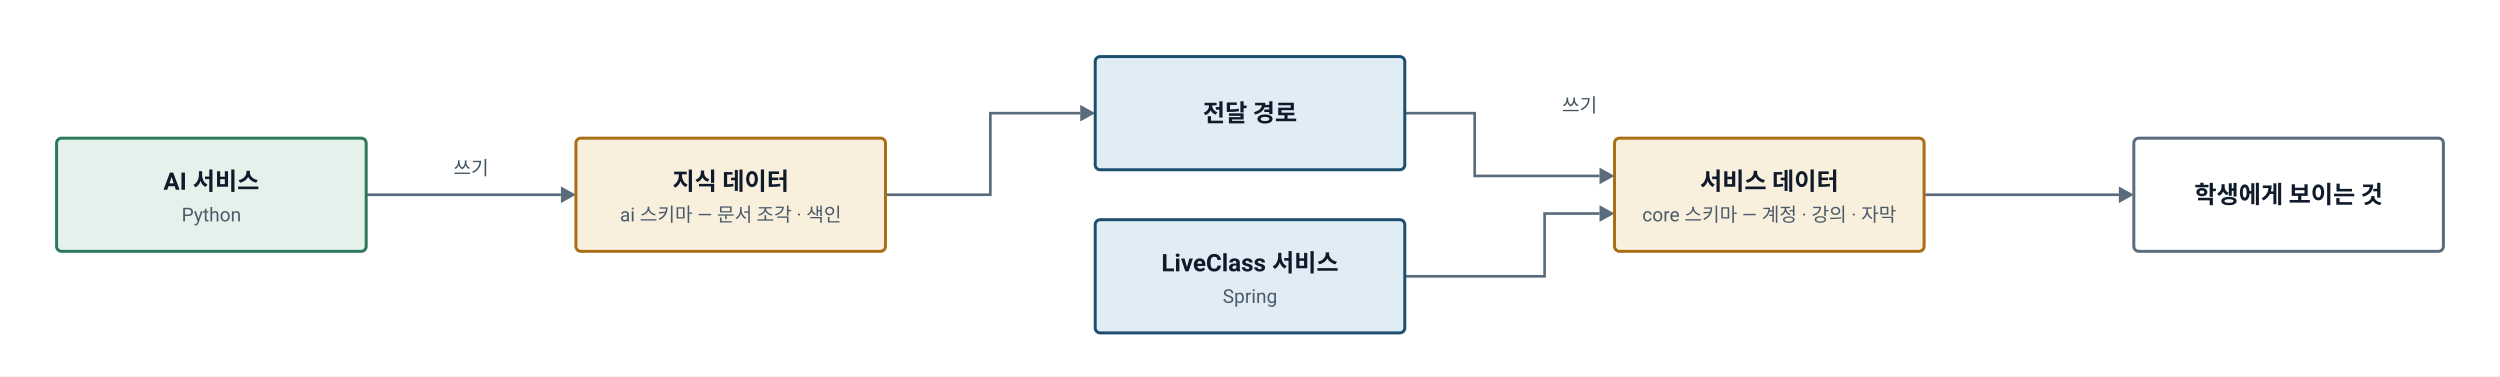
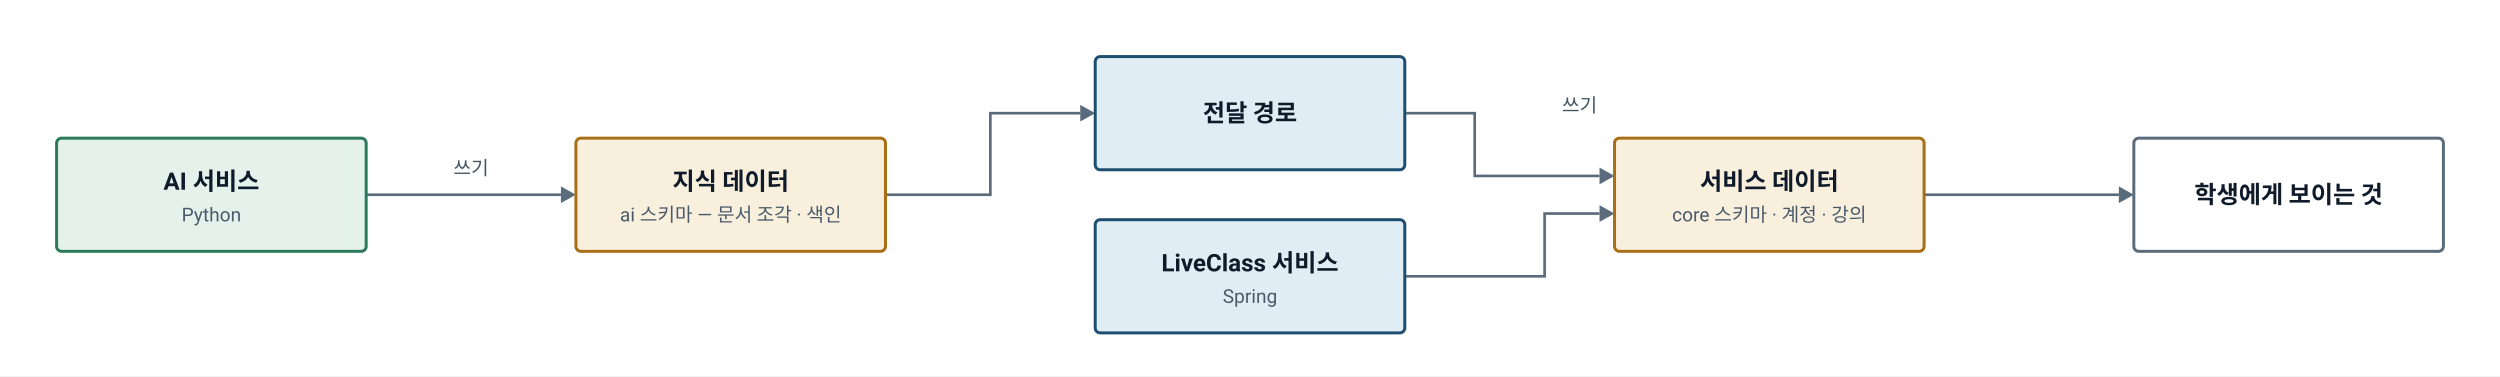
<svg xmlns="http://www.w3.org/2000/svg" viewBox="0 0 1502 226" width="1502" height="226" role="img">
  <style>text{font-family:system-ui,-apple-system,"Segoe UI",Roboto,"Malgun Gothic","Apple SD Gothic Neo","Noto Sans KR",sans-serif}</style>
  <rect width="100%" height="100%" fill="#FFFFFF" />
  <path d="M220.0,117.0 H337.0" fill="none" stroke="#5A6C7B" stroke-width="1.6" />
  <path d="M346.0,117.0 l-9,-5 l0,10 z" fill="#5A6C7B" />
  <path d="M532.0,117.0 H595.0 V68.0 H649.0" fill="none" stroke="#5A6C7B" stroke-width="1.6" />
  <path d="M658.0,68.0 l-9,-5 l0,10 z" fill="#5A6C7B" />
  <path d="M844.0,68.0 H886.0 V105.7 H961.0" fill="none" stroke="#5A6C7B" stroke-width="1.6" />
  <path d="M970.0,105.7 l-9,-5 l0,10 z" fill="#5A6C7B" />
  <path d="M844.0,166.0 H928.0 V128.3 H961.0" fill="none" stroke="#5A6C7B" stroke-width="1.6" />
  <path d="M970.0,128.3 l-9,-5 l0,10 z" fill="#5A6C7B" />
  <path d="M1156.0,117.0 H1273.0" fill="none" stroke="#5A6C7B" stroke-width="1.6" />
  <path d="M1282.0,117.0 l-9,-5 l0,10 z" fill="#5A6C7B" />
  <rect x="265.0" y="94.4" width="36.0" height="17.8" fill="#FFFFFF" rx="2" />
  <text x="283.0" y="105.0" text-anchor="middle" font-size="11.5" fill="#41525F" font-weight="500">쓰기</text>
  <rect x="931.0" y="56.8" width="36.0" height="17.8" fill="#FFFFFF" rx="2" />
  <text x="949.0" y="67.3" text-anchor="middle" font-size="11.5" fill="#41525F" font-weight="500">쓰기</text>
  <rect x="34.0" y="83.0" width="186.0" height="68.0" rx="3" fill="#E4F2EB" stroke="#2C7A5B" stroke-width="1.8" />
  <text x="127.0" y="114.0" text-anchor="middle" font-size="14.5" font-weight="650" fill="#0F1B2A">AI 서비스</text>
  <text x="127.0" y="133.0" text-anchor="middle" font-size="11.5" fill="#4A5A6B">Python</text>
  <rect x="346.0" y="83.0" width="186.0" height="68.0" rx="3" fill="#F8EFDD" stroke="#A96F16" stroke-width="1.8" />
  <text x="439.0" y="114.0" text-anchor="middle" font-size="14.5" font-weight="650" fill="#0F1B2A">지식 데이터</text>
  <text x="439.0" y="133.0" text-anchor="middle" font-size="11.5" fill="#4A5A6B">ai 스키마 — 문서 조각 · 색인</text>
  <rect x="658.0" y="34.0" width="186.0" height="68.0" rx="3" fill="#E1EDF4" stroke="#1D4E6F" stroke-width="1.8" />
  <text x="751.0" y="73.0" text-anchor="middle" font-size="14.5" font-weight="650" fill="#0F1B2A">전달 경로</text>
  <rect x="658.0" y="132.0" width="186.0" height="68.0" rx="3" fill="#E1EDF4" stroke="#1D4E6F" stroke-width="1.8" />
  <text x="751.0" y="163.0" text-anchor="middle" font-size="14.5" font-weight="650" fill="#0F1B2A">LiveClass 서비스</text>
  <text x="751.0" y="182.0" text-anchor="middle" font-size="11.5" fill="#4A5A6B">Spring</text>
  <rect x="970.0" y="83.0" width="186.0" height="68.0" rx="3" fill="#F8EFDD" stroke="#A96F16" stroke-width="1.8" />
  <text x="1063.0" y="114.0" text-anchor="middle" font-size="14.5" font-weight="650" fill="#0F1B2A">서비스 데이터</text>
-   <text x="1063.0" y="133.0" text-anchor="middle" font-size="11.5" fill="#4A5A6B">core 스키마 — 계정 · 강의 · 자막</text>
+   <text x="1063.0" y="133.0" text-anchor="middle" font-size="11.5" fill="#4A5A6B">core 스키마 · 계정 · 강의</text>
  <rect x="1282.0" y="83.0" width="186.0" height="68.0" rx="3" fill="#FFFFFF" stroke="#5A6C7B" stroke-width="1.8" />
  <text x="1375.0" y="122.0" text-anchor="middle" font-size="14.5" font-weight="650" fill="#0F1B2A">학생에게 보이는 것</text>
</svg>
